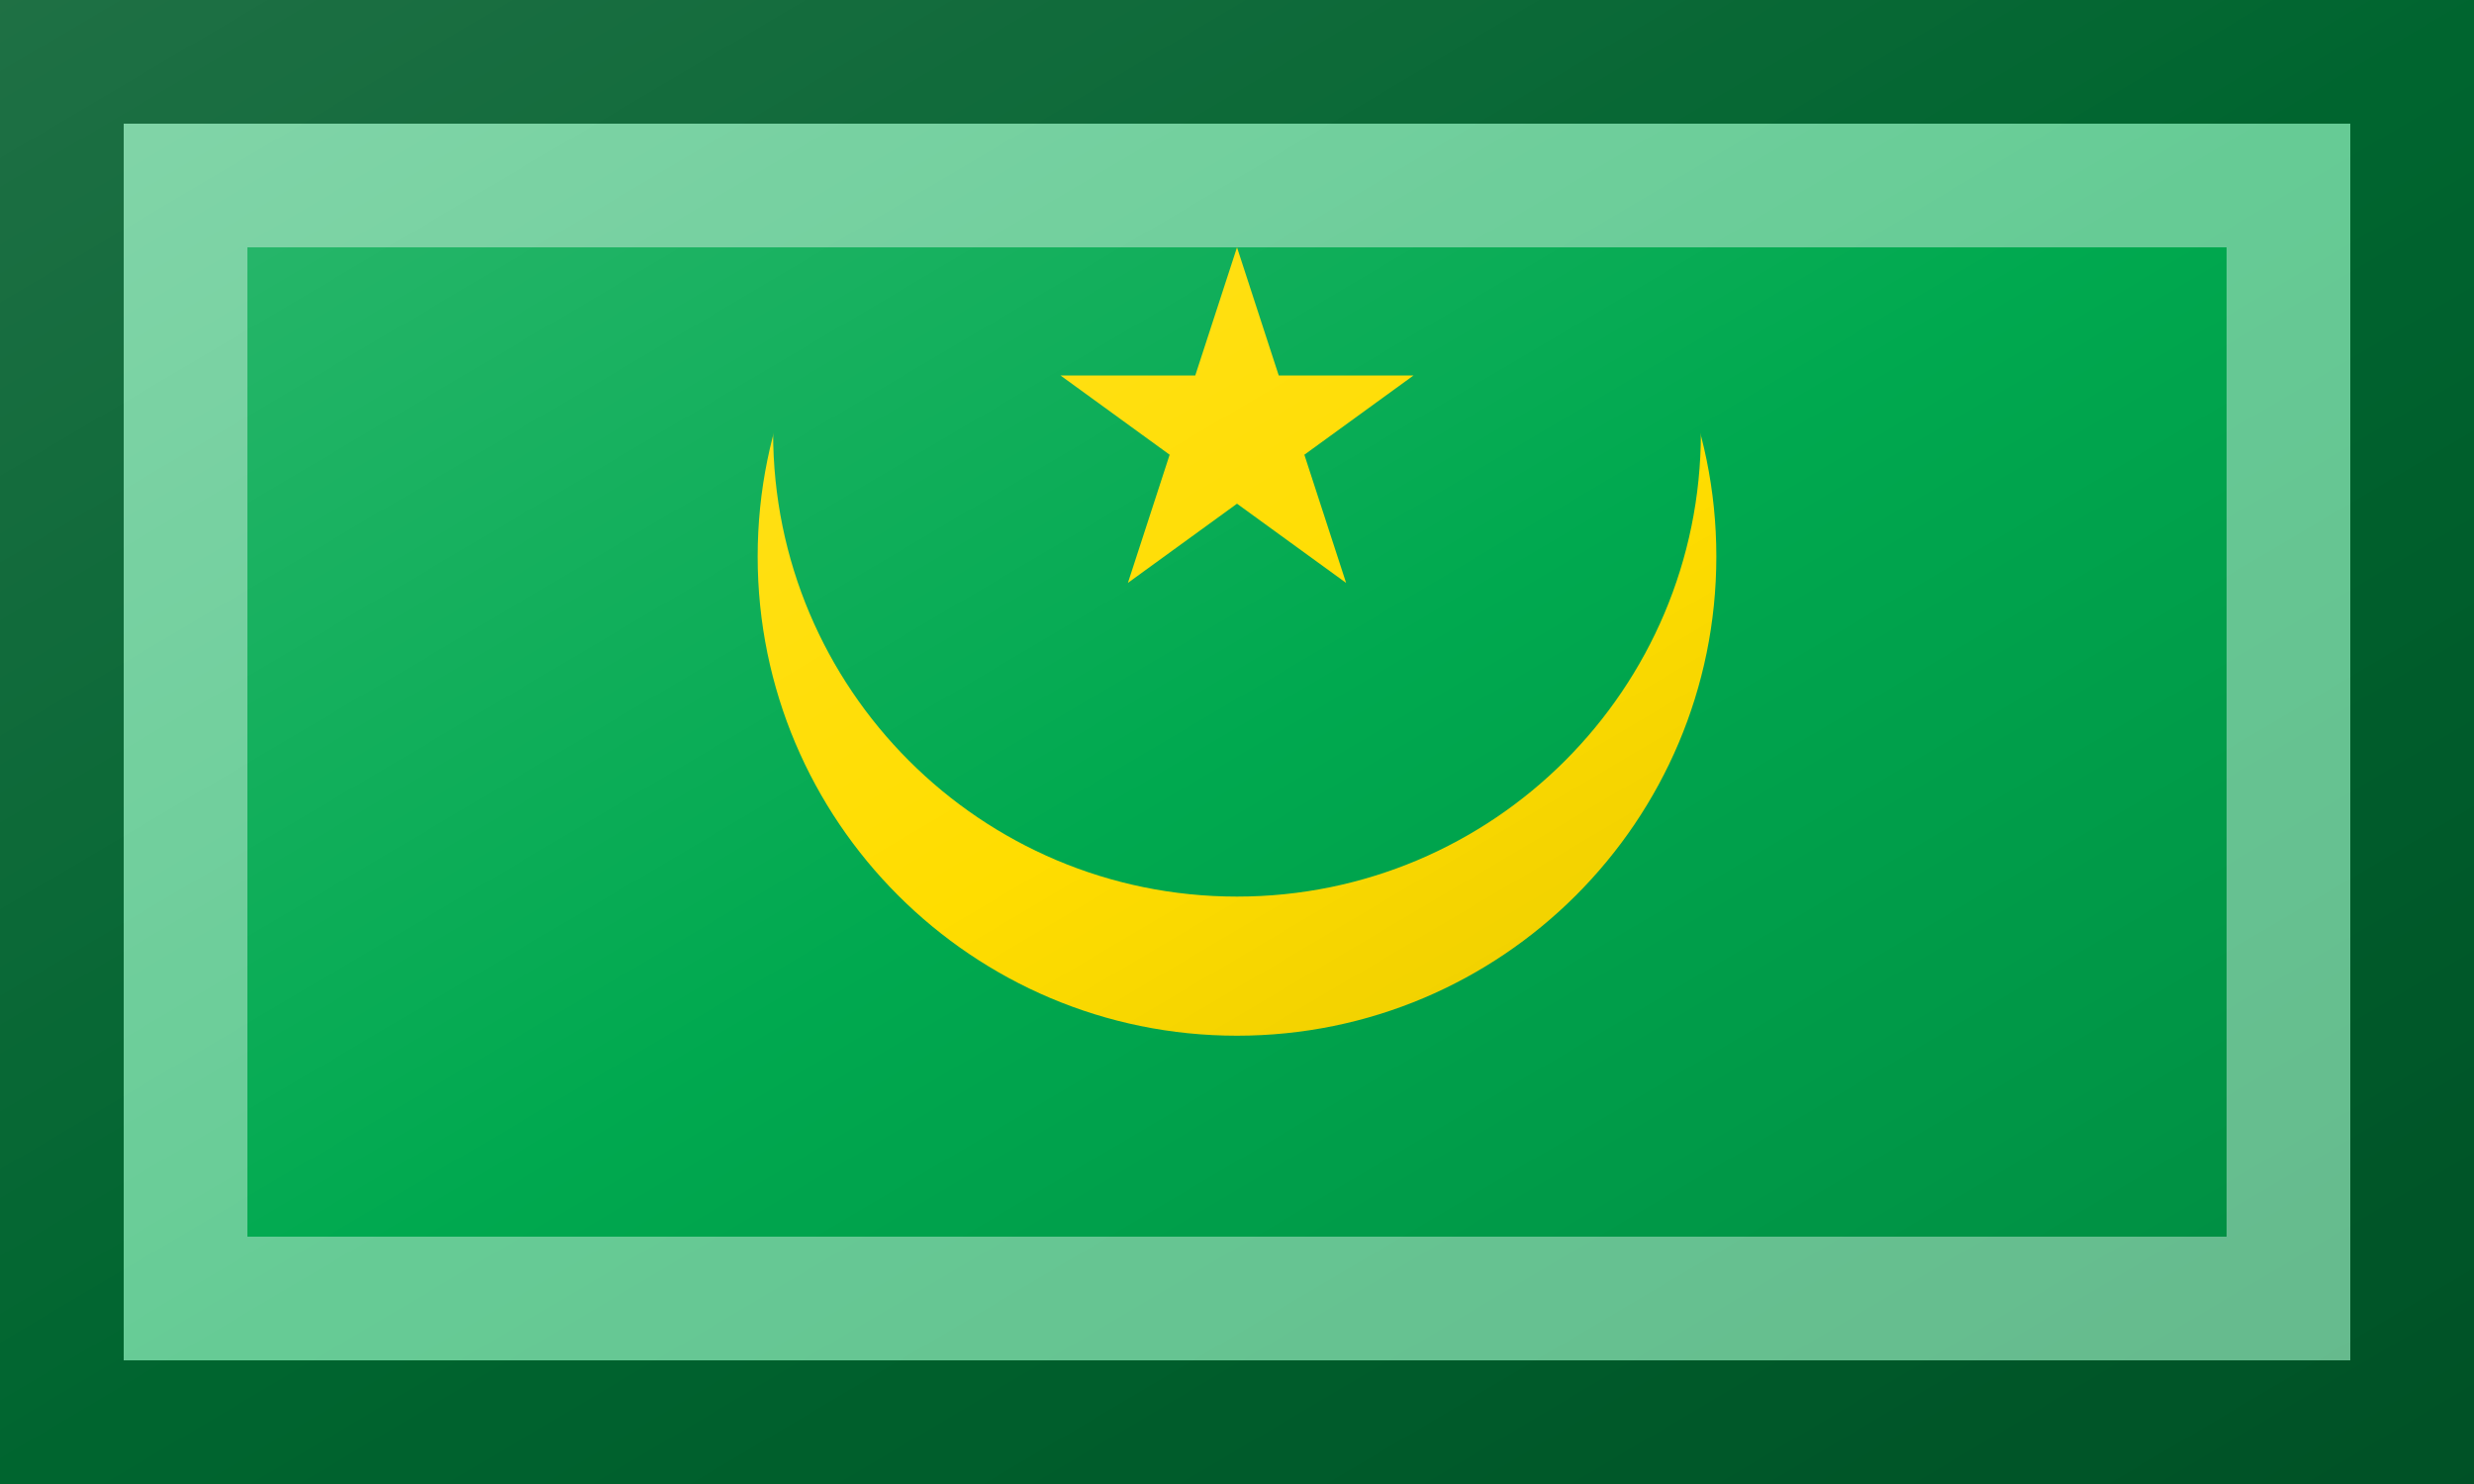
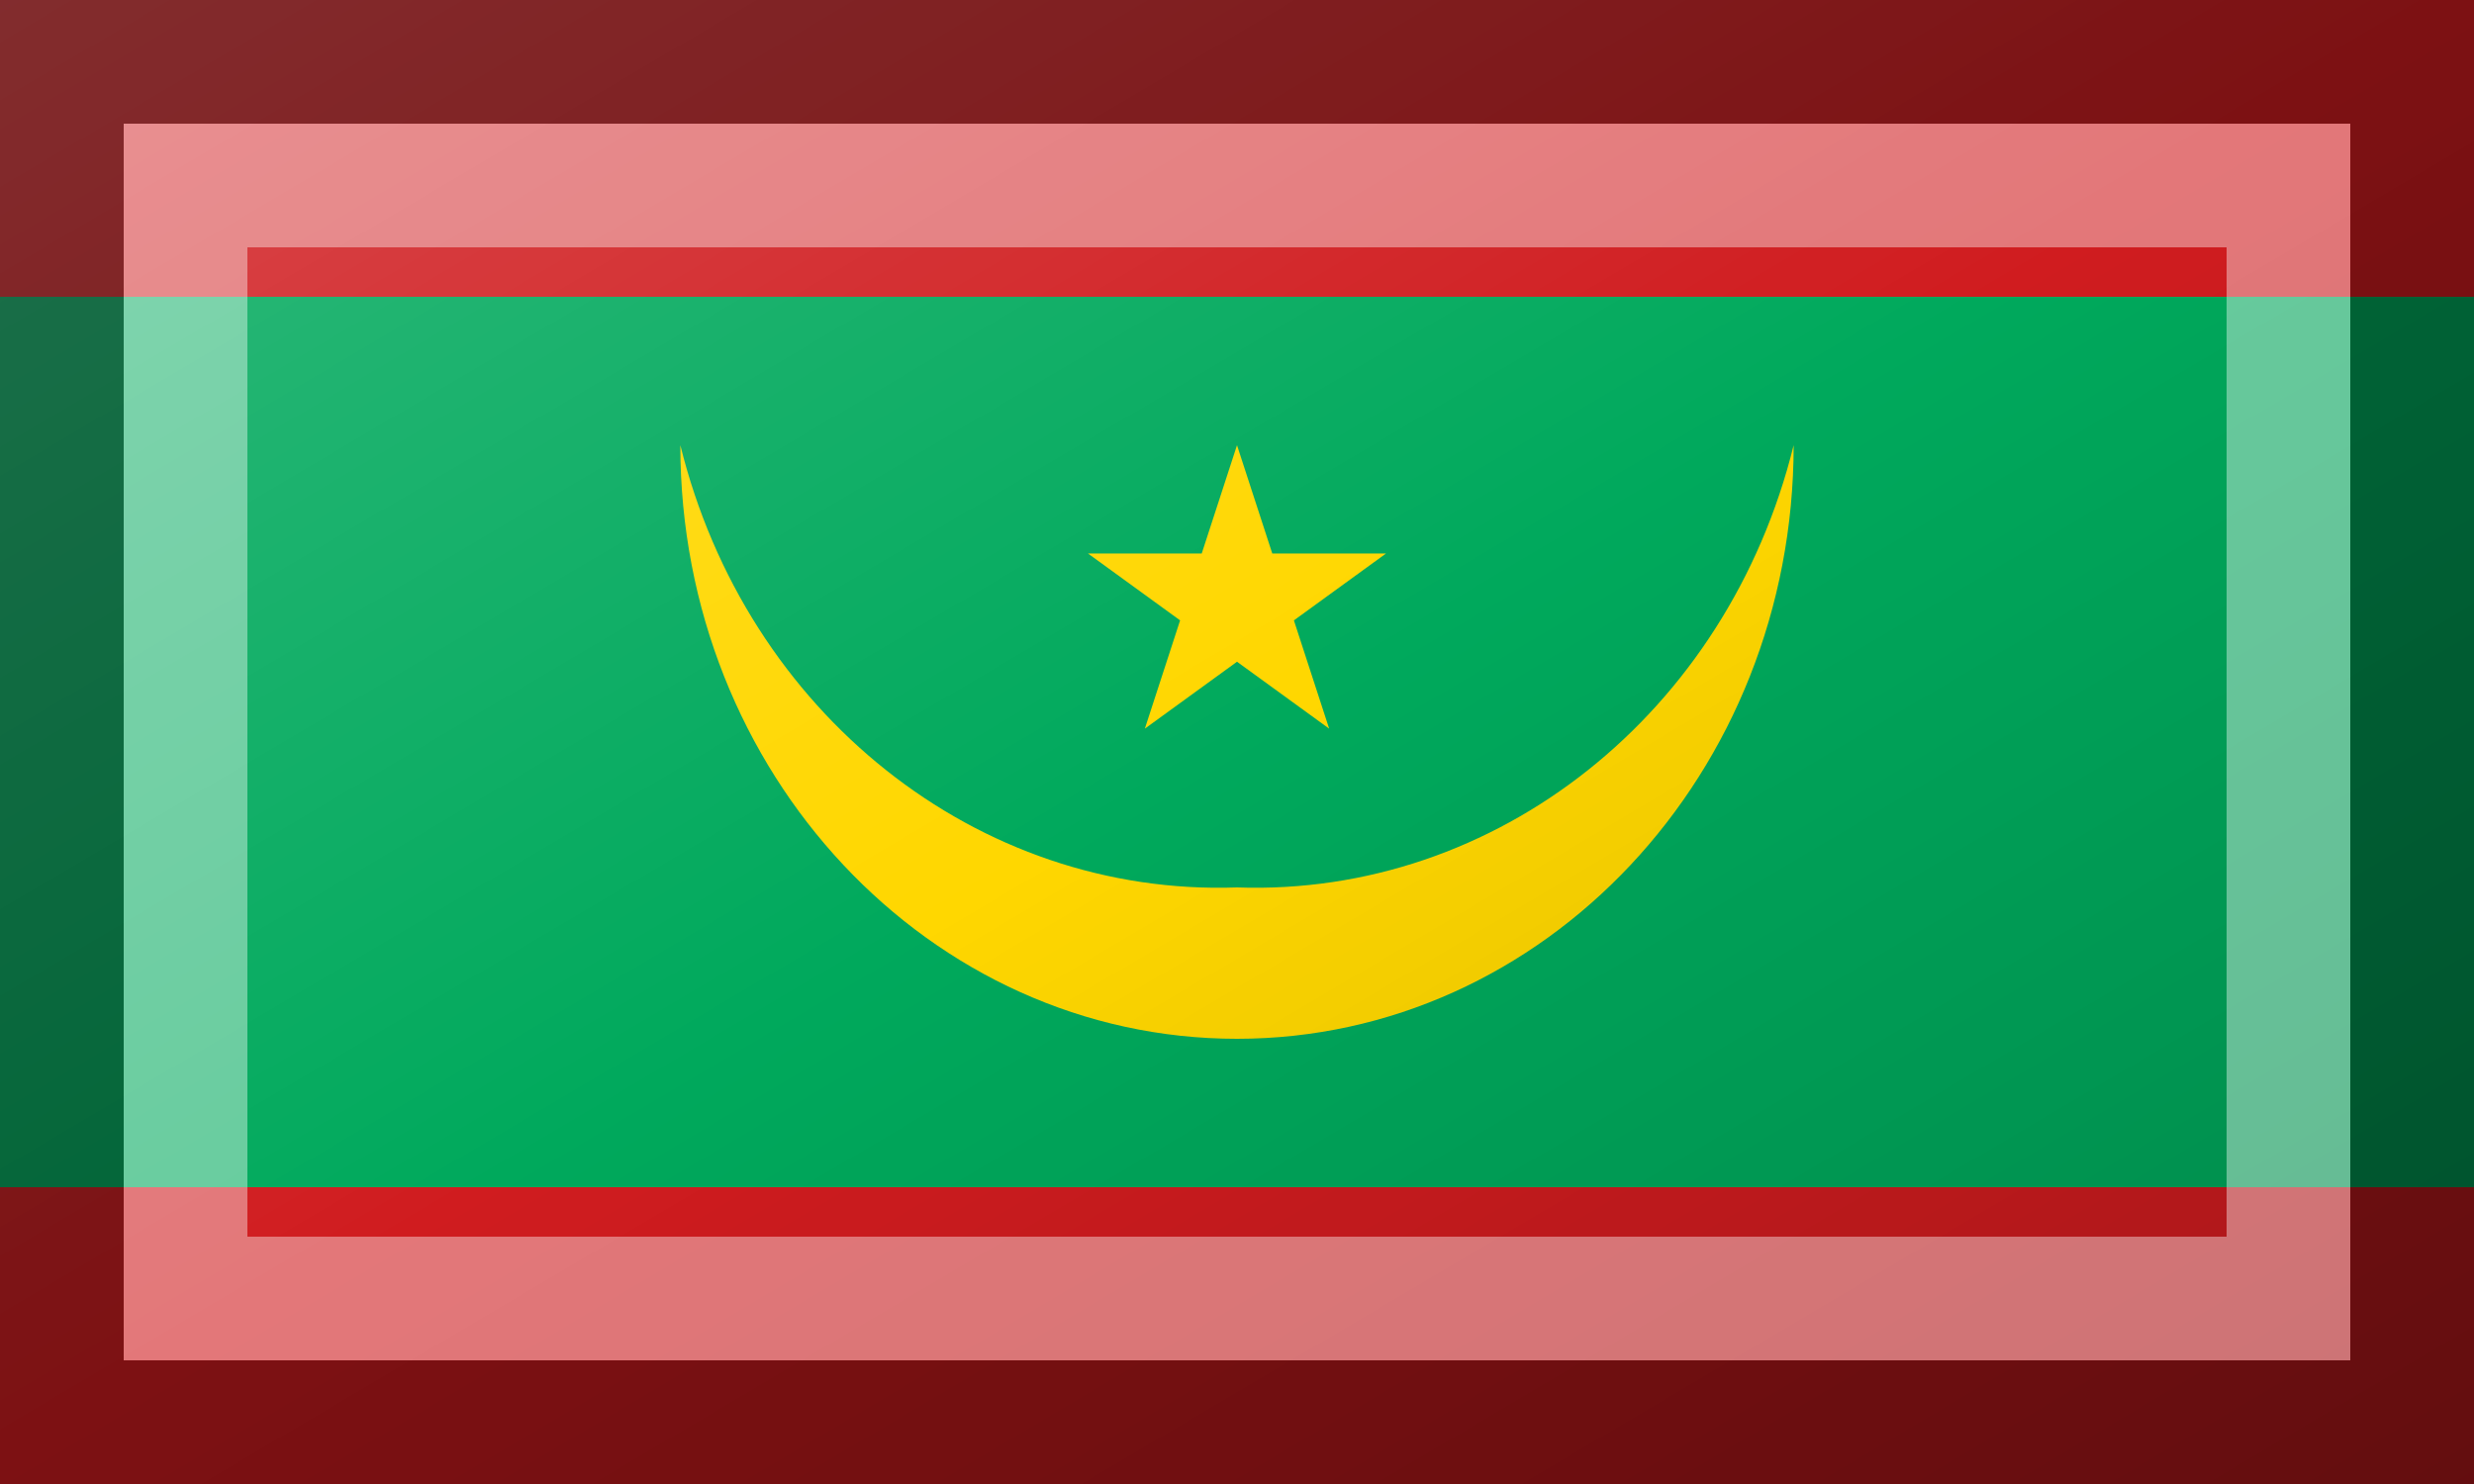
<svg xmlns="http://www.w3.org/2000/svg" xmlns:xlink="http://www.w3.org/1999/xlink" version="1.1" width="600" height="360" viewBox="0 0 600 360">
  <style>
- .green{fill:rgb(0,169,79);}
- .yellow{fill:rgb(255,221,0);}
+ .green{fill:rgb(0,169,92);}
+ .red{fill:rgb(208,28,31);}
+ .yellow{fill:rgb(255,215,0);}
</style>
  <defs>
+     <path id="crescent" d="M -1.0 0.0 A 1.0 1.0 0.0 0 0 0.0 1.0 A 1.0 1.0 0.0 0 0 1.0 0.0 A 1.0 1.0 0.0 0 1 0.0 0.745 A 1.0 1.0 0.0 0 1 -1.0 0.0 Z" />
    <path id="star" d="M 0.0 -1.0 L 0.225 -0.309 L 0.951 -0.309 L 0.363 0.118 L 0.588 0.809 L 0.0 0.382 L -0.588 0.809 L -0.363 0.118 L -0.951 -0.309 L -0.225 -0.309 Z" />
    <linearGradient id="glaze" x1="0%" y1="0%" x2="100%" y2="100%">
      <stop offset="0%" stop-color="rgb(255,255,255)" stop-opacity="0.2" />
      <stop offset="49.999%" stop-color="rgb(255,255,255)" stop-opacity="0.0" />
      <stop offset="50.001%" stop-color="rgb(0,0,0)" stop-opacity="0.0" />
      <stop offset="100%" stop-color="rgb(0,0,0)" stop-opacity="0.2" />
    </linearGradient>
  </defs>
  <g>
-     <rect x="0" y="0" width="600" height="360" class="green" />
-     <ellipse cx="300" cy="135" rx="116.25" ry="116.25" class="yellow" />
-     <ellipse cx="300" cy="105" rx="112.5" ry="112.5" class="green" />
-     <use xlink:href="#star" transform="translate(300 105) scale(45 45) rotate(0)" class="yellow" />
+     <g>
+       <rect x="0" y="0" width="600" height="72" class="red" />
+       <rect x="0" y="72" width="600" height="216" class="green" />
+       <rect x="0" y="288" width="600" height="72" class="red" />
+     </g>
+     <use xlink:href="#crescent" transform="translate(300 108) scale(135 144) rotate(0)" class="yellow" />
+     <use xlink:href="#star" transform="translate(300 146.0095) scale(38.0095 38.0095) rotate(0)" class="yellow" />
  </g>
  <g>
    <rect x="0" y="0" width="600" height="360" fill="url(#glaze)" />
    <path d="M 30 30 L 570 30 L 570 330 L 30 330 Z M 60 60 L 60 300 L 540 300 L 540 60 Z" fill="rgb(255,255,255)" opacity="0.4" />
    <path d="M 0 0 L 600 0 L 600 360 L 0 360 Z M 30 30 L 30 330 L 570 330 L 570 30 Z" fill="rgb(0,0,0)" opacity="0.4" />
  </g>
</svg>
